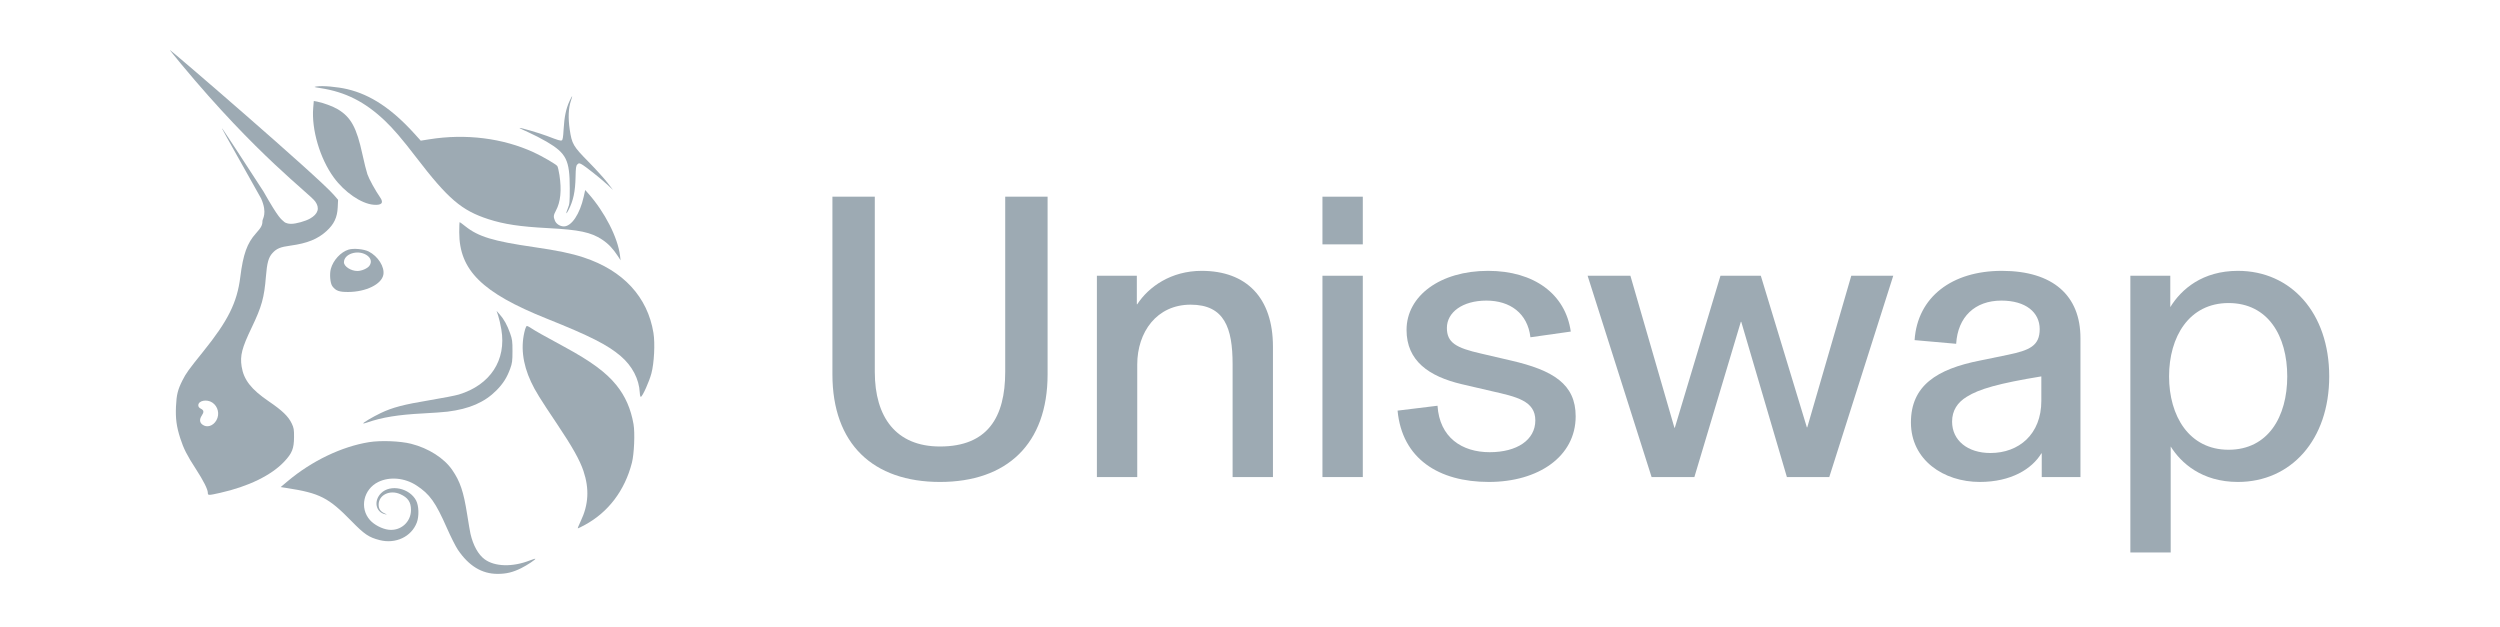
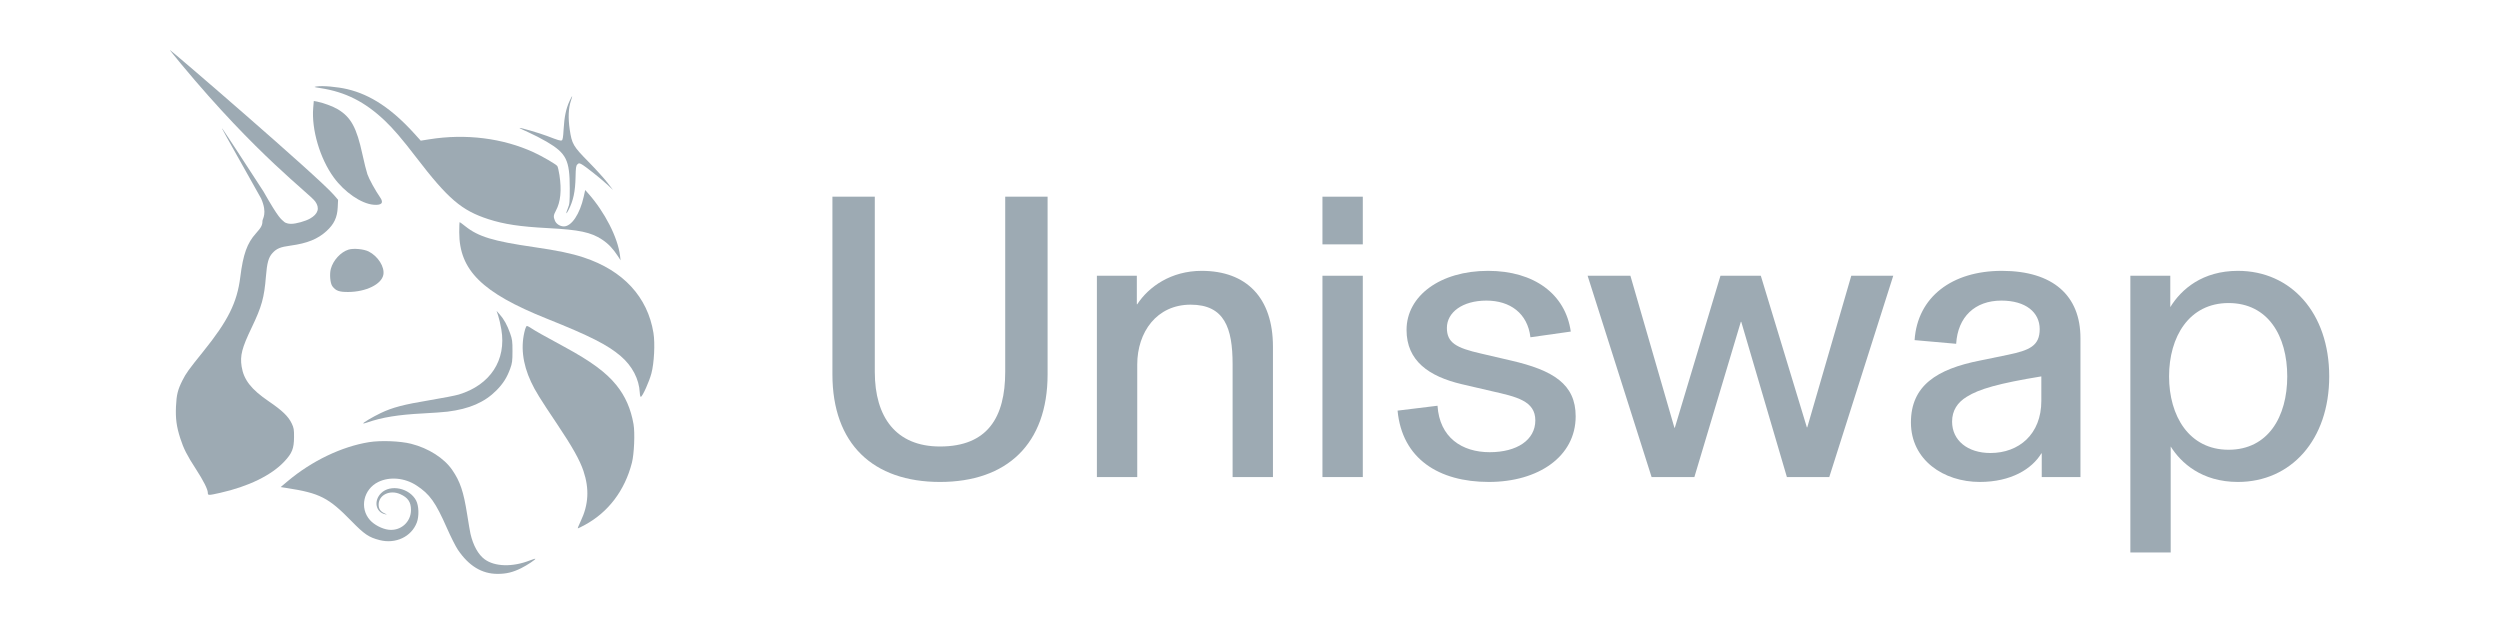
<svg xmlns="http://www.w3.org/2000/svg" width="1001" height="251" viewBox="0 0 1001 251" fill="none">
  <path d="M128.342 35.285C125.609 34.864 125.494 34.814 126.78 34.618C129.244 34.241 135.064 34.755 139.074 35.703C148.437 37.915 156.956 43.584 166.049 53.65L168.465 56.325L171.921 55.772C186.48 53.446 201.292 55.295 213.681 60.985C217.088 62.55 222.462 65.667 223.133 66.468C223.347 66.723 223.74 68.365 224.006 70.119C224.926 76.183 224.465 80.832 222.6 84.304C221.585 86.193 221.528 86.792 222.21 88.409C222.755 89.699 224.275 90.654 225.779 90.652C228.857 90.648 232.171 85.7 233.706 78.815L234.316 76.08L235.524 77.441C242.152 84.906 247.356 95.087 248.251 102.333L248.484 104.223L247.369 102.505C245.452 99.55 243.526 97.538 241.059 95.915C236.613 92.99 231.912 91.994 219.461 91.342C208.216 90.753 201.851 89.798 195.541 87.751C184.804 84.271 179.391 79.635 166.637 62.998C160.972 55.608 157.471 51.519 153.988 48.226C146.073 40.744 138.297 36.821 128.342 35.285Z" fill="#9DAAB3" />
  <path d="M225.67 51.785C225.952 46.833 226.628 43.567 227.986 40.584C228.524 39.404 229.027 38.437 229.105 38.437C229.183 38.437 228.948 39.309 228.585 40.374C227.598 43.269 227.436 47.228 228.116 51.835C228.979 57.68 229.47 58.523 235.684 64.837C238.598 67.799 241.988 71.534 243.217 73.138L245.451 76.054L243.217 73.97C240.485 71.421 234.2 66.452 232.812 65.741C231.881 65.265 231.743 65.273 231.169 65.841C230.64 66.365 230.529 67.151 230.455 70.871C230.341 76.667 229.546 80.387 227.628 84.107C226.591 86.119 226.428 85.69 227.366 83.419C228.067 81.723 228.138 80.978 228.132 75.367C228.122 64.092 226.776 61.382 218.881 56.739C216.881 55.562 213.586 53.866 211.558 52.969C209.531 52.072 207.92 51.29 207.979 51.232C208.203 51.01 215.901 53.245 219 54.43C223.61 56.193 224.37 56.421 224.931 56.209C225.306 56.066 225.487 54.98 225.67 51.785Z" fill="#9DAAB3" />
  <path d="M133.65 71.073C128.102 63.478 124.669 51.834 125.413 43.13L125.642 40.436L126.905 40.665C129.277 41.096 133.366 42.609 135.281 43.765C140.535 46.938 142.809 51.115 145.124 61.842C145.802 64.984 146.692 68.539 147.1 69.743C147.759 71.68 150.249 76.206 152.273 79.145C153.731 81.262 152.762 82.265 149.539 81.976C144.618 81.534 137.951 76.96 133.65 71.073Z" fill="#9DAAB3" />
  <path d="M218.941 127.594C193.013 117.214 183.881 108.205 183.881 93.003C183.881 90.766 183.959 88.936 184.053 88.936C184.147 88.936 185.15 89.674 186.282 90.577C191.54 94.769 197.427 96.56 213.726 98.924C223.317 100.316 228.714 101.439 233.693 103.081C249.518 108.299 259.309 118.889 261.644 133.313C262.322 137.504 261.925 145.363 260.824 149.506C259.956 152.777 257.306 158.675 256.603 158.901C256.409 158.964 256.217 158.221 256.167 157.211C255.901 151.795 253.148 146.522 248.525 142.572C243.269 138.081 236.207 134.506 218.941 127.594Z" fill="#9DAAB3" />
  <path d="M200.738 131.905C200.413 129.984 199.85 127.529 199.486 126.451L198.825 124.491L200.054 125.863C201.754 127.76 203.098 130.188 204.237 133.423C205.106 135.892 205.204 136.625 205.197 140.637C205.191 144.575 205.082 145.401 204.279 147.623C203.014 151.126 201.443 153.611 198.807 156.277C194.071 161.07 187.982 163.723 179.195 164.824C177.667 165.016 173.216 165.338 169.302 165.539C159.439 166.05 152.947 167.104 147.114 169.14C146.276 169.433 145.527 169.611 145.451 169.536C145.215 169.301 149.187 166.948 152.466 165.377C157.092 163.162 161.696 161.953 172.013 160.245C177.108 159.401 182.371 158.377 183.708 157.97C196.328 154.122 202.815 144.194 200.738 131.905Z" fill="#9DAAB3" />
  <path d="M212.624 152.892C209.179 145.53 208.388 138.421 210.275 131.791C210.478 131.083 210.801 130.503 210.997 130.503C211.193 130.503 212.005 130.94 212.803 131.474C214.391 132.536 217.574 134.326 226.057 138.924C236.641 144.661 242.675 149.104 246.779 154.18C250.373 158.626 252.597 163.688 253.668 169.862C254.274 173.359 253.919 181.774 253.016 185.296C250.171 196.399 243.556 205.121 234.123 210.211C232.741 210.956 231.5 211.568 231.366 211.571C231.231 211.574 231.735 210.301 232.485 208.742C235.658 202.146 236.02 195.73 233.62 188.589C232.152 184.216 229.156 178.881 223.109 169.864C216.078 159.38 214.354 156.59 212.624 152.892Z" fill="#9DAAB3" />
  <path d="M115.238 192.62C124.859 184.542 136.831 178.804 147.736 177.042C152.435 176.283 160.264 176.584 164.616 177.692C171.592 179.467 177.832 183.443 181.077 188.179C184.249 192.809 185.609 196.843 187.026 205.819C187.585 209.36 188.193 212.915 188.376 213.72C189.44 218.372 191.511 222.09 194.076 223.957C198.152 226.922 205.168 227.107 212.071 224.43C213.242 223.975 214.259 223.661 214.331 223.732C214.581 223.98 211.105 226.293 208.653 227.511C205.354 229.149 202.731 229.783 199.244 229.783C192.922 229.783 187.673 226.585 183.294 220.065C182.432 218.782 180.495 214.939 178.989 211.525C174.366 201.039 172.082 197.844 166.714 194.348C162.041 191.306 156.015 190.761 151.482 192.972C145.527 195.874 143.867 203.44 148.131 208.235C149.826 210.14 152.987 211.784 155.571 212.103C160.407 212.701 164.562 209.044 164.562 204.19C164.562 201.039 163.344 199.239 160.276 197.864C156.088 195.984 151.585 198.181 151.607 202.093C151.616 203.762 152.346 204.81 154.029 205.567C155.108 206.052 155.133 206.091 154.253 205.909C150.409 205.117 149.509 200.51 152.6 197.45C156.31 193.779 163.982 195.399 166.617 200.411C167.723 202.516 167.852 206.709 166.887 209.24C164.727 214.907 158.43 217.887 152.042 216.265C147.692 215.161 145.921 213.966 140.677 208.595C131.565 199.262 128.027 197.454 114.89 195.415L112.373 195.025L115.238 192.62Z" fill="#9DAAB3" />
-   <path fill-rule="evenodd" clip-rule="evenodd" d="M72.482 25.582C102.912 62.305 123.872 77.456 126.201 80.657C128.124 83.3 127.4 85.676 124.105 87.538C122.273 88.574 118.507 89.623 116.621 89.623C114.488 89.623 113.755 88.805 113.755 88.805C112.519 87.639 111.822 87.843 105.471 76.633C96.653 63.03 89.274 51.745 89.073 51.556C88.607 51.119 88.615 51.133 104.572 79.52C107.15 85.437 105.085 87.609 105.085 88.451C105.085 90.165 104.614 91.067 102.487 93.425C98.942 97.358 97.357 101.777 96.213 110.922C94.93 121.174 91.324 128.415 81.329 140.809C75.478 148.063 74.521 149.394 73.044 152.318C71.185 156 70.673 158.063 70.466 162.713C70.247 167.628 70.674 170.804 72.184 175.505C73.507 179.62 74.887 182.338 78.417 187.772C81.462 192.463 83.216 195.948 83.216 197.312C83.216 198.397 83.424 198.398 88.144 197.339C99.438 194.803 108.609 190.343 113.767 184.877C116.959 181.494 117.708 179.626 117.733 174.99C117.749 171.957 117.641 171.323 116.817 169.579C115.475 166.739 113.032 164.379 107.647 160.718C100.592 155.923 97.579 152.062 96.746 146.754C96.064 142.397 96.856 139.323 100.759 131.19C104.799 122.771 105.8 119.184 106.477 110.698C106.914 105.215 107.52 103.054 109.104 101.318C110.757 99.508 112.244 98.895 116.333 98.34C123 97.434 127.244 95.719 130.734 92.522C133.761 89.749 135.027 87.077 135.222 83.054L135.369 80.005L133.678 78.044C127.552 70.943 68.379 20 68.002 20C67.922 20 69.938 22.512 72.482 25.582ZM86.654 168.275C88.04 165.837 87.304 162.701 84.987 161.17C82.798 159.723 79.398 160.404 79.398 162.29C79.398 162.865 79.718 163.285 80.439 163.653C81.653 164.275 81.742 164.974 80.786 166.402C79.818 167.848 79.896 169.12 81.007 169.984C82.796 171.376 85.328 170.61 86.654 168.275Z" fill="#9DAAB3" />
-   <path fill-rule="evenodd" clip-rule="evenodd" d="M139.576 99.939C136.447 100.895 133.404 104.192 132.463 107.651C131.888 109.76 132.214 113.461 133.075 114.604C134.465 116.45 135.809 116.936 139.45 116.911C146.577 116.861 152.773 113.822 153.493 110.022C154.083 106.908 151.362 102.592 147.614 100.697C145.68 99.72 141.566 99.332 139.576 99.939ZM147.908 106.417C149.007 104.864 148.526 103.186 146.657 102.051C143.097 99.89 137.714 101.678 137.714 105.022C137.714 106.686 140.521 108.502 143.094 108.502C144.807 108.502 147.15 107.487 147.908 106.417Z" fill="#9DAAB3" />
+   <path fillRule="evenodd" clipRule="evenodd" d="M72.482 25.582C102.912 62.305 123.872 77.456 126.201 80.657C128.124 83.3 127.4 85.676 124.105 87.538C122.273 88.574 118.507 89.623 116.621 89.623C114.488 89.623 113.755 88.805 113.755 88.805C112.519 87.639 111.822 87.843 105.471 76.633C96.653 63.03 89.274 51.745 89.073 51.556C88.607 51.119 88.615 51.133 104.572 79.52C107.15 85.437 105.085 87.609 105.085 88.451C105.085 90.165 104.614 91.067 102.487 93.425C98.942 97.358 97.357 101.777 96.213 110.922C94.93 121.174 91.324 128.415 81.329 140.809C75.478 148.063 74.521 149.394 73.044 152.318C71.185 156 70.673 158.063 70.466 162.713C70.247 167.628 70.674 170.804 72.184 175.505C73.507 179.62 74.887 182.338 78.417 187.772C81.462 192.463 83.216 195.948 83.216 197.312C83.216 198.397 83.424 198.398 88.144 197.339C99.438 194.803 108.609 190.343 113.767 184.877C116.959 181.494 117.708 179.626 117.733 174.99C117.749 171.957 117.641 171.323 116.817 169.579C115.475 166.739 113.032 164.379 107.647 160.718C100.592 155.923 97.579 152.062 96.746 146.754C96.064 142.397 96.856 139.323 100.759 131.19C104.799 122.771 105.8 119.184 106.477 110.698C106.914 105.215 107.52 103.054 109.104 101.318C110.757 99.508 112.244 98.895 116.333 98.34C123 97.434 127.244 95.719 130.734 92.522C133.761 89.749 135.027 87.077 135.222 83.054L135.369 80.005L133.678 78.044C127.552 70.943 68.379 20 68.002 20C67.922 20 69.938 22.512 72.482 25.582ZM86.654 168.275C88.04 165.837 87.304 162.701 84.987 161.17C82.798 159.723 79.398 160.404 79.398 162.29C79.398 162.865 79.718 163.285 80.439 163.653C81.653 164.275 81.742 164.974 80.786 166.402C79.818 167.848 79.896 169.12 81.007 169.984C82.796 171.376 85.328 170.61 86.654 168.275Z" fill="#9DAAB3" />
+   <path fillRule="evenodd" clipRule="evenodd" d="M139.576 99.939C136.447 100.895 133.404 104.192 132.463 107.651C131.888 109.76 132.214 113.461 133.075 114.604C134.465 116.45 135.809 116.936 139.45 116.911C146.577 116.861 152.773 113.822 153.493 110.022C154.083 106.908 151.362 102.592 147.614 100.697C145.68 99.72 141.566 99.332 139.576 99.939ZM147.908 106.417C149.007 104.864 148.526 103.186 146.657 102.051C143.097 99.89 137.714 101.678 137.714 105.022C137.714 106.686 140.521 108.502 143.094 108.502C144.807 108.502 147.15 107.487 147.908 106.417Z" fill="#9DAAB3" />
  <path d="M852.993 221.199V110.405H868.984V122.97C873.39 115.79 881.875 108.447 896.07 108.447C917.283 108.447 932.62 125.254 932.62 150.709C932.62 176.163 917.283 192.971 896.07 192.971C881.549 192.971 873.227 185.301 869.147 178.774V221.199H852.993ZM892.318 180.08C908.145 180.08 915.814 166.862 915.814 150.709C915.814 134.555 908.145 121.338 892.318 121.338C876.49 121.338 868.495 134.881 868.495 150.709C868.495 166.536 876.49 180.08 892.318 180.08Z" fill="#9DAAB3" />
  <path d="M792.712 192.971C778.189 192.971 765.135 184.159 765.135 169.147C765.135 154.462 775.415 147.771 792.875 144.345L803.97 142.061C812.618 140.266 816.697 138.471 816.697 131.781C816.697 125.091 811.15 120.359 801.36 120.359C790.753 120.359 783.9 126.885 783.248 137.655L766.603 136.186C767.746 118.89 781.616 108.447 801.523 108.447C822.082 108.447 833.014 118.4 833.014 135.371V191.012H817.513V181.548H817.35C813.597 187.749 805.275 192.971 792.712 192.971ZM796.954 181.385C808.376 181.385 817.35 173.88 817.35 160.499V150.709C800.381 153.483 792.385 155.767 787.49 158.867C783.736 161.152 781.616 164.415 781.616 168.821C781.616 176.326 787.816 181.385 796.954 181.385Z" fill="#9DAAB3" />
  <path d="M661.298 191.014L635.679 110.408H652.813L670.435 171.27H670.599L688.874 110.408H705.027L723.466 171.107H723.629L741.252 110.408H758.059L732.44 191.014H715.471L697.195 128.846H697.032L678.431 191.014H661.298Z" fill="#9DAAB3" />
  <path d="M596.142 192.971C576.072 192.971 561.386 183.67 559.591 164.415L575.582 162.457C576.398 175.184 585.373 181.059 596.469 181.059C607.401 181.059 614.744 176.163 614.744 168.331C614.744 160.499 607.238 158.867 597.121 156.583L585.21 153.809C572.155 150.709 563.181 144.508 563.181 132.107C563.181 118.4 576.725 108.447 595.816 108.447C614.254 108.447 626.818 117.748 628.939 132.76L612.786 135.044C611.643 125.417 604.627 120.359 595.163 120.359C585.536 120.359 579.335 125.091 579.335 131.291C579.335 137.165 582.925 139.286 593.042 141.571L604.953 144.345C621.923 148.261 630.898 153.809 630.898 166.699C630.898 182.854 615.886 192.971 596.142 192.971Z" fill="#9DAAB3" />
  <path d="M529.51 191.014V110.407H545.665V191.014H529.51ZM529.51 97.843V78.752H545.665V97.843H529.51Z" fill="#9DAAB3" />
  <path d="M439.198 191.012V110.405H455.189V121.827H455.352C459.921 114.811 468.896 108.447 481.134 108.447C499.083 108.447 509.689 119.216 509.689 138.797V191.012H493.534V145.813C493.534 131.291 490.272 121.99 476.728 121.99C463.184 121.99 455.352 132.923 455.352 145.976V191.012H439.198Z" fill="#9DAAB3" />
  <path d="M376.378 192.972C349.618 192.972 333.3 177.797 333.3 149.895V78.752H350.271V148.915C350.271 167.027 358.756 178.776 376.378 178.776C395.469 178.776 402.486 167.027 402.486 148.915V78.752H419.456V149.895C419.456 177.797 403.138 192.972 376.378 192.972Z" fill="#9DAAB3" />
</svg>
